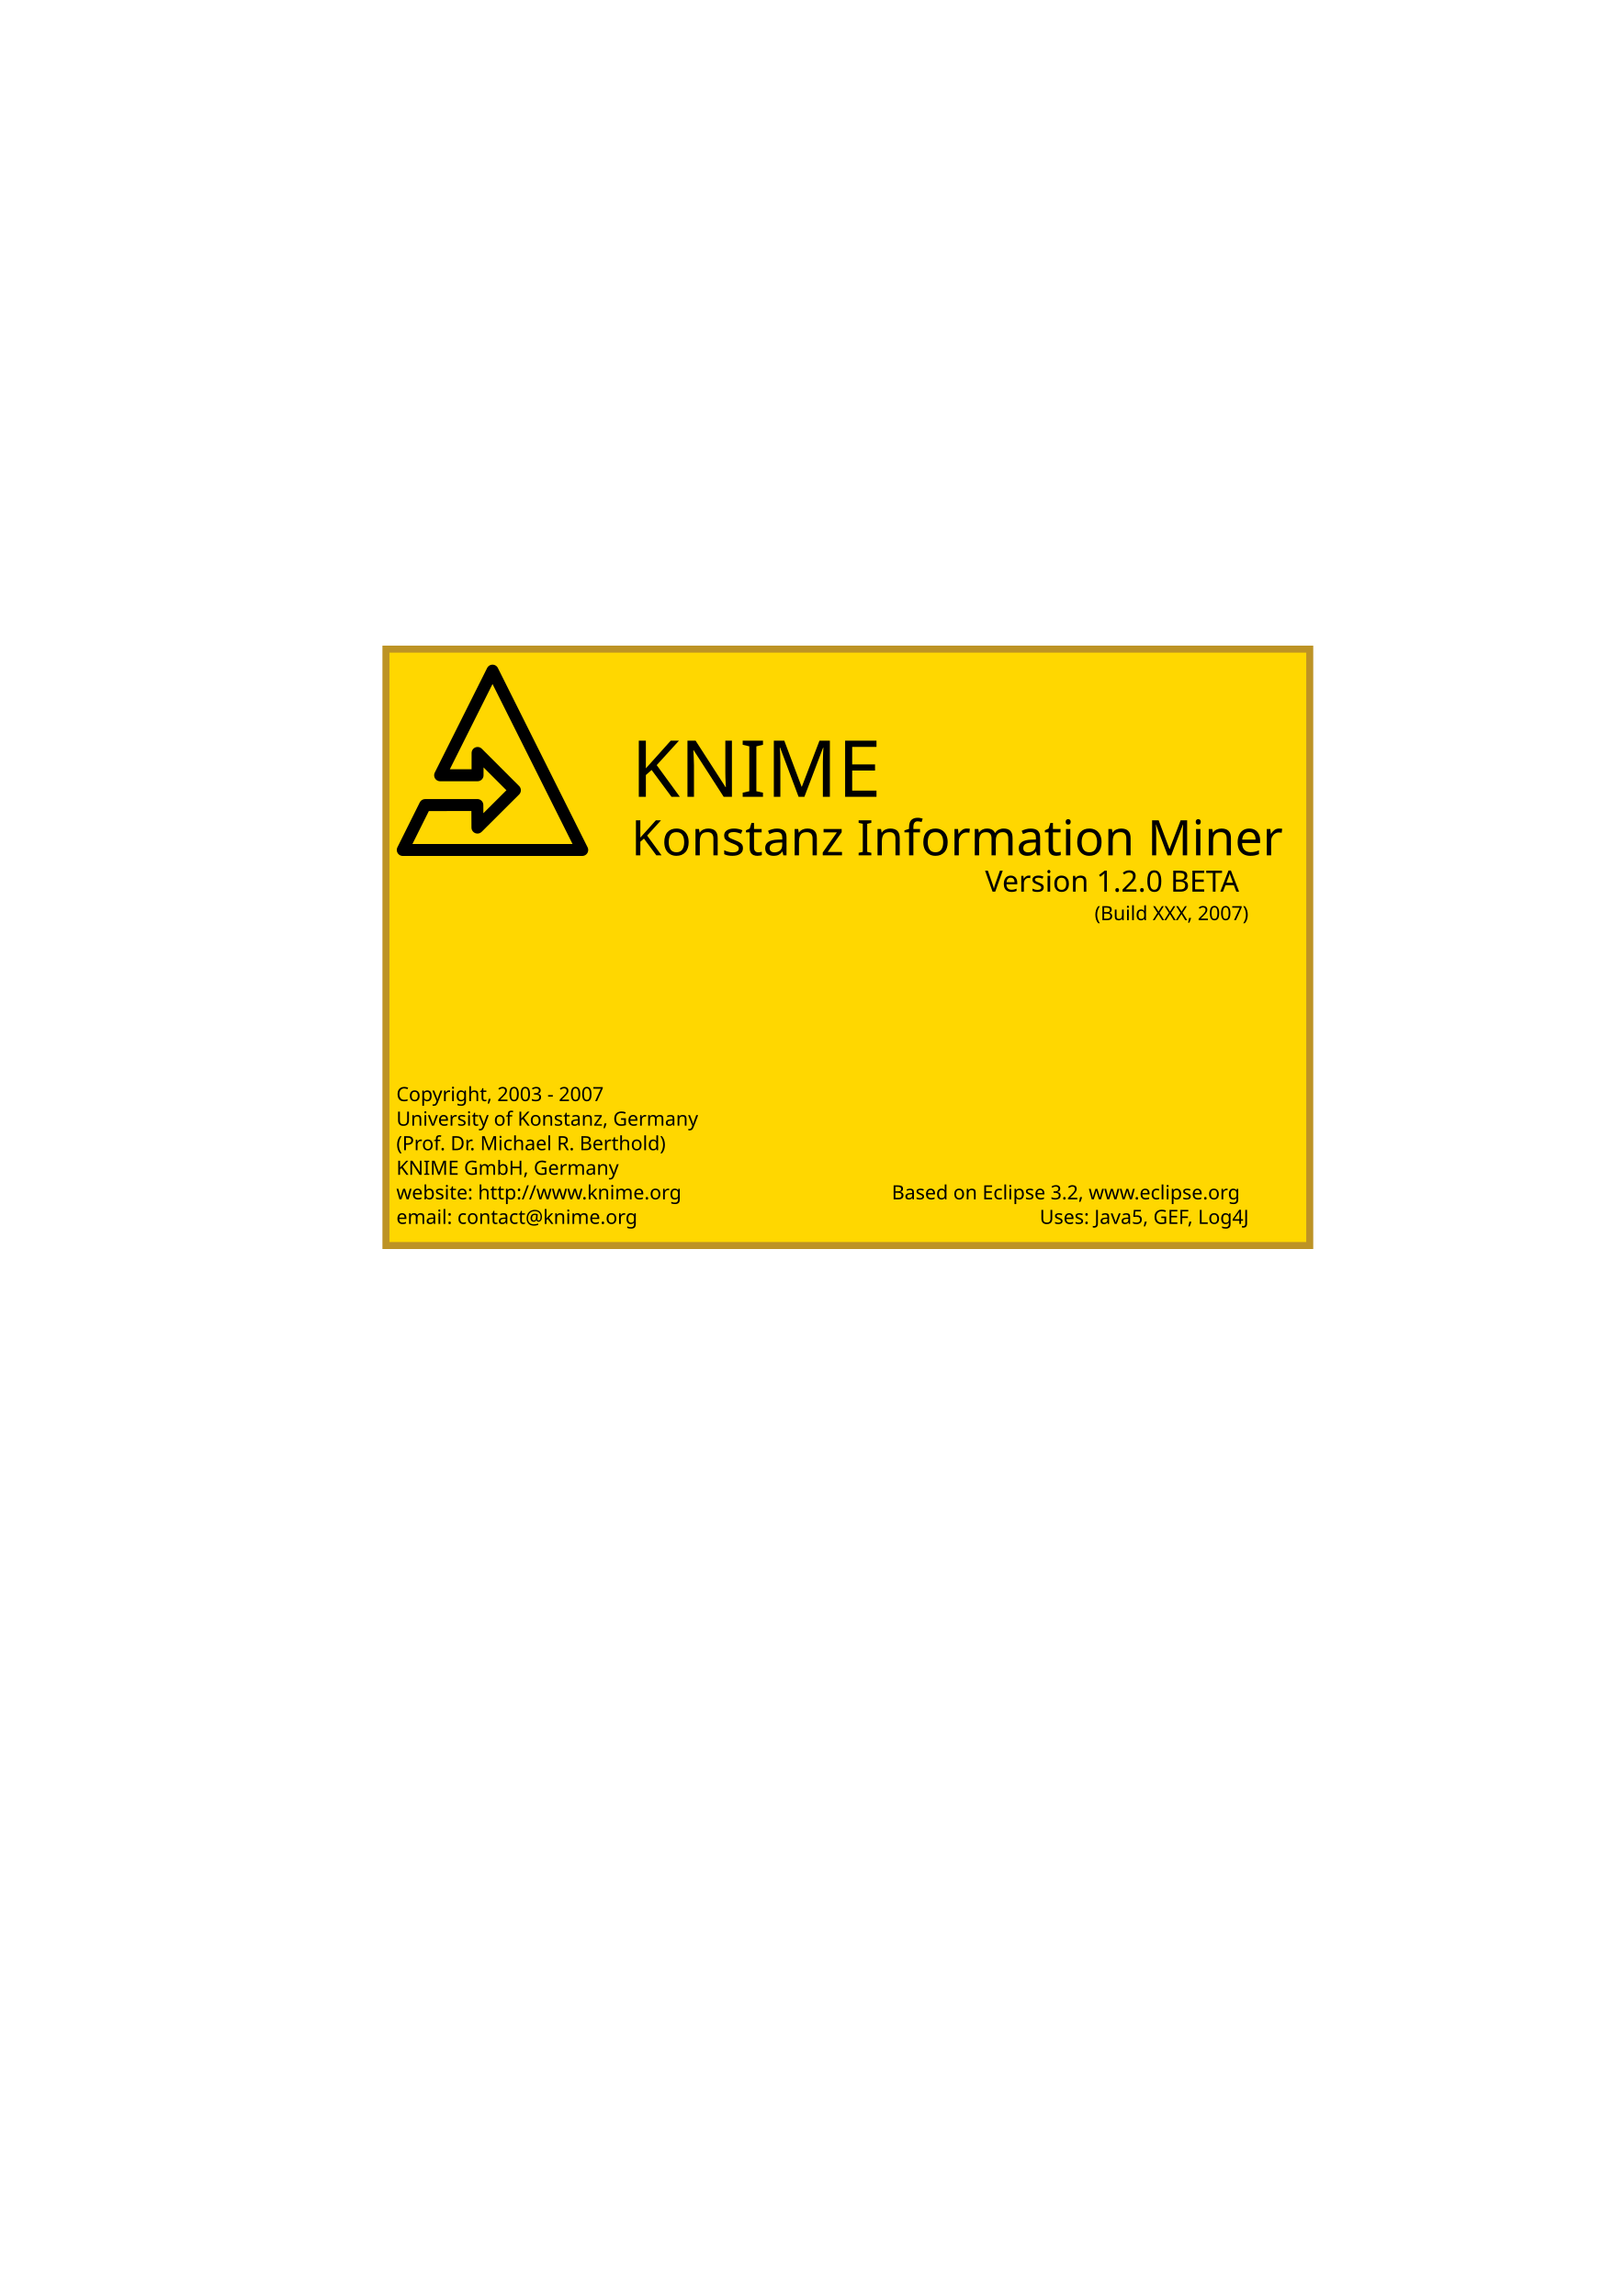
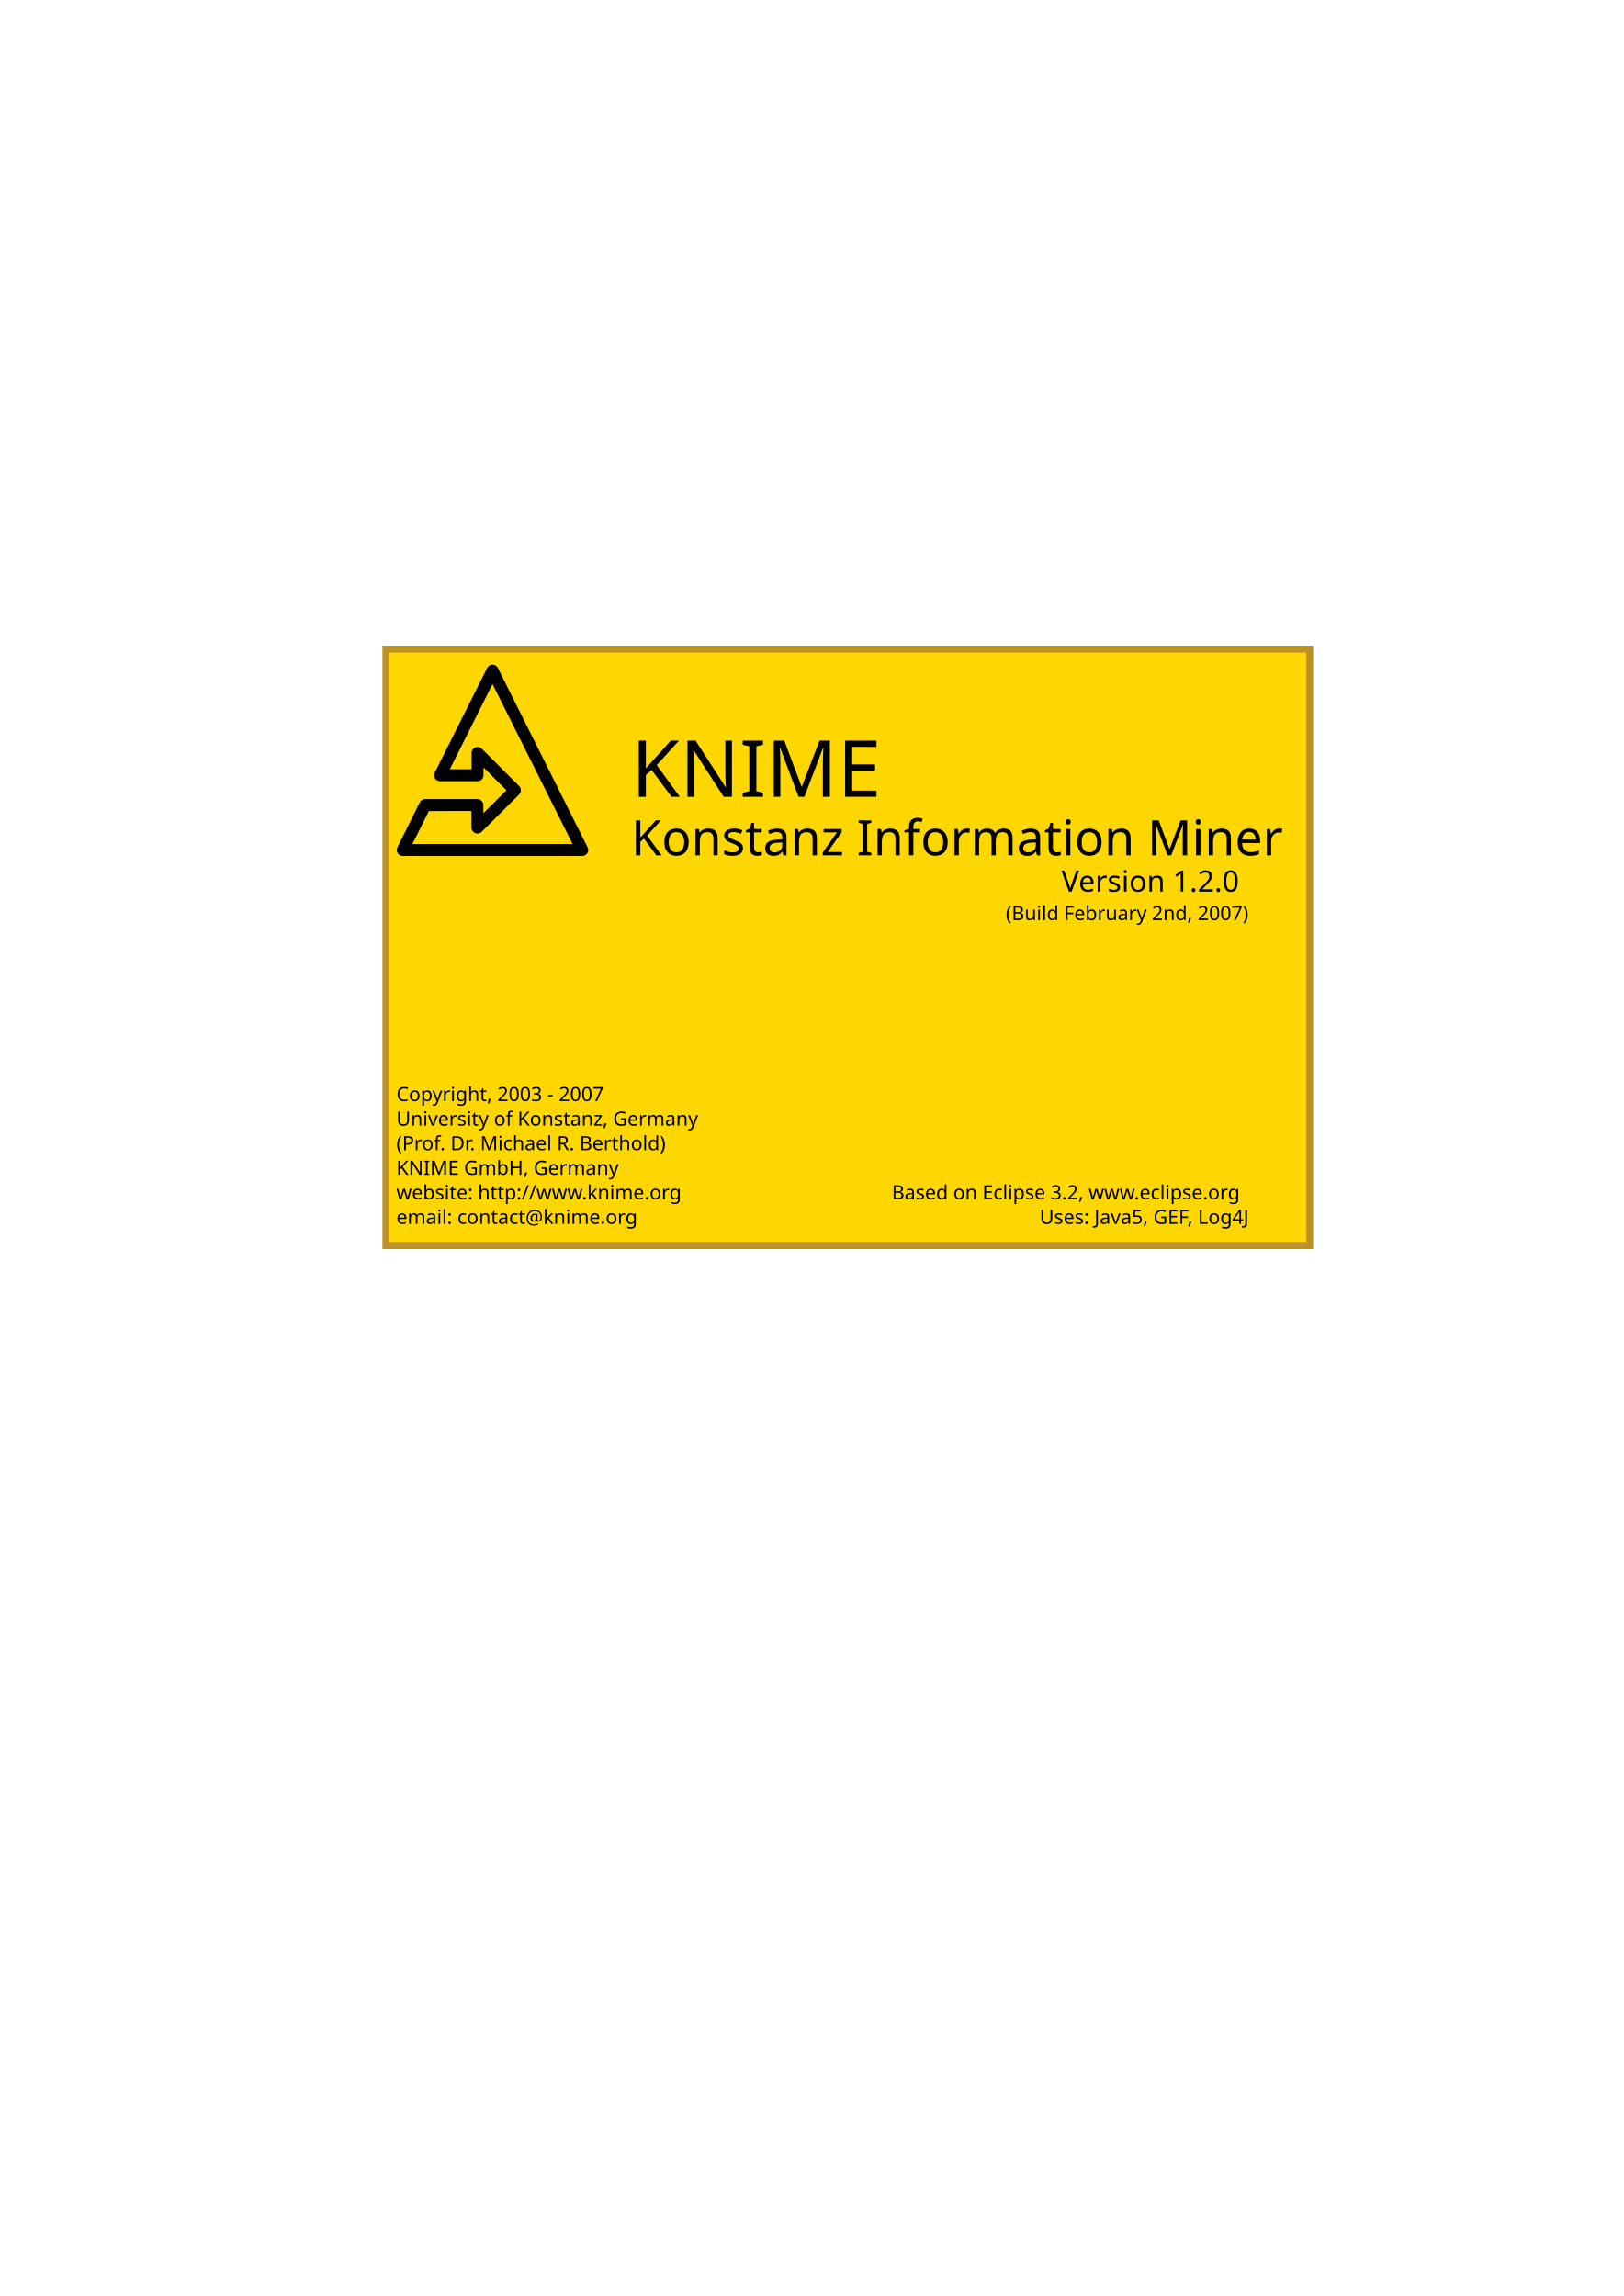
<svg xmlns="http://www.w3.org/2000/svg" width="210mm" height="297mm" id="svg2">
  <defs id="defs4" />
  <g id="layer1">
    <g id="g1898" transform="translate(4.695586,14.28567)">
      <g transform="translate(1.086609,119.656)" id="g2137">
        <rect style="fill:#ffd700;stroke:#bd9325;stroke-width:3.419;stroke-miterlimit:4;stroke-dasharray:none;stroke-opacity:1" id="rect1391" width="451.581" height="291.581" x="182.867" y="183.416" />
        <text xml:space="preserve" style="font-size:7.204px;font-style:normal;font-weight:normal;line-height:125%;fill:black;fill-opacity:1;stroke:none;stroke-width:1px;stroke-linecap:butt;stroke-linejoin:miter;stroke-opacity:1;font-family:Bitstream Vera Sans" x="187.958" y="404.394" id="text1365">
          <tspan id="tspan1367" x="187.958" y="404.394" style="font-size:9.605px;font-style:normal;font-variant:normal;font-weight:normal;font-stretch:normal;text-align:start;line-height:125%;writing-mode:lr-tb;text-anchor:start;font-family:Arial Rounded MT Bold">Copyright, 2003 - 2007</tspan>
          <tspan x="187.958" y="416.4" id="tspan1369" style="font-size:9.605px;font-style:normal;font-variant:normal;font-weight:normal;font-stretch:normal;text-align:start;line-height:125%;writing-mode:lr-tb;text-anchor:start;font-family:Arial Rounded MT Bold">University of Konstanz, Germany</tspan>
          <tspan x="187.958" y="428.406" style="font-size:9.605px;font-style:normal;font-variant:normal;font-weight:normal;font-stretch:normal;text-align:start;line-height:125%;writing-mode:lr-tb;text-anchor:start;font-family:Arial Rounded MT Bold" id="tspan1921">(Prof. Dr. Michael R. Berthold)</tspan>
          <tspan x="187.958" y="440.412" style="font-size:9.605px;font-style:normal;font-variant:normal;font-weight:normal;font-stretch:normal;text-align:start;line-height:125%;writing-mode:lr-tb;text-anchor:start;font-family:Arial Rounded MT Bold" id="tspan1923">KNIME GmbH, Germany</tspan>
          <tspan id="tspan2159" x="187.958" y="452.418" style="font-size:9.605px;font-style:normal;font-variant:normal;font-weight:normal;font-stretch:normal;text-align:start;line-height:125%;writing-mode:lr-tb;text-anchor:start;font-family:Arial Rounded MT Bold">website: http://www.knime.org</tspan>
          <tspan id="tspan2161" x="187.958" y="464.424" style="font-size:9.605px;font-style:normal;font-variant:normal;font-weight:normal;font-stretch:normal;text-align:start;line-height:125%;writing-mode:lr-tb;text-anchor:start;font-family:Arial Rounded MT Bold">email: contact@knime.org</tspan>
        </text>
        <rect style="fill:none;stroke-width:0.354;stroke-miterlimit:4;stroke-dasharray:none" id="rect1389" width="729.852" height="491.777" x="6.434" y="123.961" />
        <text id="text3571" y="255.614" x="302.747" style="font-size:42.021px;font-style:normal;font-variant:normal;font-weight:normal;font-stretch:normal;line-height:100%;writing-mode:lr-tb;text-anchor:start;fill:black;fill-opacity:1;stroke:none;stroke-width:1px;stroke-linecap:butt;stroke-linejoin:miter;stroke-opacity:1;font-family:Arial Rounded MT Bold" xml:space="preserve">
          <tspan style="font-size:38.42px;font-style:normal;font-variant:normal;font-weight:normal;font-stretch:normal;text-align:start;line-height:100%;writing-mode:lr-tb;text-anchor:start;font-family:Arial Rounded MT Bold" y="255.614" x="302.747" id="tspan3573">KNIME</tspan>
          <tspan style="font-size:24.012px" y="284.245" x="302.747" id="tspan3577">Konstanz Information Miner</tspan>
        </text>
        <text id="text2163" y="301.994" x="625.123" style="font-size:7.204px;font-style:normal;font-weight:normal;text-align:end;line-height:125%;writing-mode:lr-tb;text-anchor:end;fill:black;fill-opacity:1;stroke:none;stroke-width:1px;stroke-linecap:butt;stroke-linejoin:miter;stroke-opacity:1;font-family:Bitstream Vera Sans" xml:space="preserve">
-           <tspan style="font-size:14.407px;font-style:normal;font-variant:normal;font-weight:normal;font-stretch:normal;text-align:end;line-height:125%;writing-mode:lr-tb;text-anchor:end;font-family:Arial Rounded MT Bold" y="301.994" x="625.123" id="tspan2165">Version 1.2.0 BETA</tspan>
-           <tspan id="tspan1986" style="font-size:9.605px;font-style:normal;font-variant:normal;font-weight:normal;font-stretch:normal;text-align:end;line-height:125%;writing-mode:lr-tb;text-anchor:end;font-family:Arial Rounded MT Bold" y="315.925" x="625.123">(Build XXX, 2007)</tspan>
+           <tspan style="font-size:14.407px;font-style:normal;font-variant:normal;font-weight:normal;font-stretch:normal;text-align:end;line-height:125%;writing-mode:lr-tb;text-anchor:end;font-family:Arial Rounded MT Bold" y="301.994" x="625.123" id="tspan2165">Version 1.2.0</tspan>
+           <tspan id="tspan1986" style="font-size:9.605px;font-style:normal;font-variant:normal;font-weight:normal;font-stretch:normal;text-align:end;line-height:125%;writing-mode:lr-tb;text-anchor:end;font-family:Arial Rounded MT Bold" y="315.925" x="625.123">(Build February 2nd, 2007)</tspan>
        </text>
        <g transform="matrix(0.600306,0,0,0.600306,35.7501,166.578)" id="g1939">
          <path style="fill:none;fill-opacity:0.75;fill-rule:evenodd;stroke:black;stroke-width:9.748;stroke-linecap:round;stroke-linejoin:round;stroke-miterlimit:4;stroke-dasharray:none;stroke-opacity:1" d="M 258.792,191.625 L 404.914,191.619 L 331.865,45.576 L 289.21,130.776 L 319.678,130.778 L 319.703,112.628 L 350.083,142.992 L 319.601,173.385 L 319.508,155.021 L 276.997,155.058 L 258.792,191.625 z " id="path1293" />
        </g>
        <text id="text1948" y="452.428" x="624.335" style="font-size:8.404px;font-style:normal;font-variant:normal;font-weight:normal;font-stretch:normal;text-align:end;line-height:125%;writing-mode:lr-tb;text-anchor:end;fill:black;fill-opacity:1;stroke:none;stroke-width:1px;stroke-linecap:butt;stroke-linejoin:miter;stroke-opacity:1;font-family:Arial Rounded MT Bold" xml:space="preserve">
          <tspan id="tspan1952" style="font-size:9.605px;font-style:normal;font-variant:normal;font-weight:normal;font-stretch:normal;text-align:end;line-height:125%;writing-mode:lr-tb;text-anchor:end;font-family:Arial Rounded MT Bold" y="452.428" x="624.335">Based on Eclipse 3.2, www.eclipse.org</tspan>
          <tspan id="tspan1978" style="font-size:9.605px;font-style:normal;font-variant:normal;font-weight:normal;font-stretch:normal;text-align:end;line-height:125%;writing-mode:lr-tb;text-anchor:end;font-family:Arial Rounded MT Bold" y="464.434" x="624.335">Uses: Java5, GEF, Log4J</tspan>
        </text>
      </g>
    </g>
  </g>
</svg>
